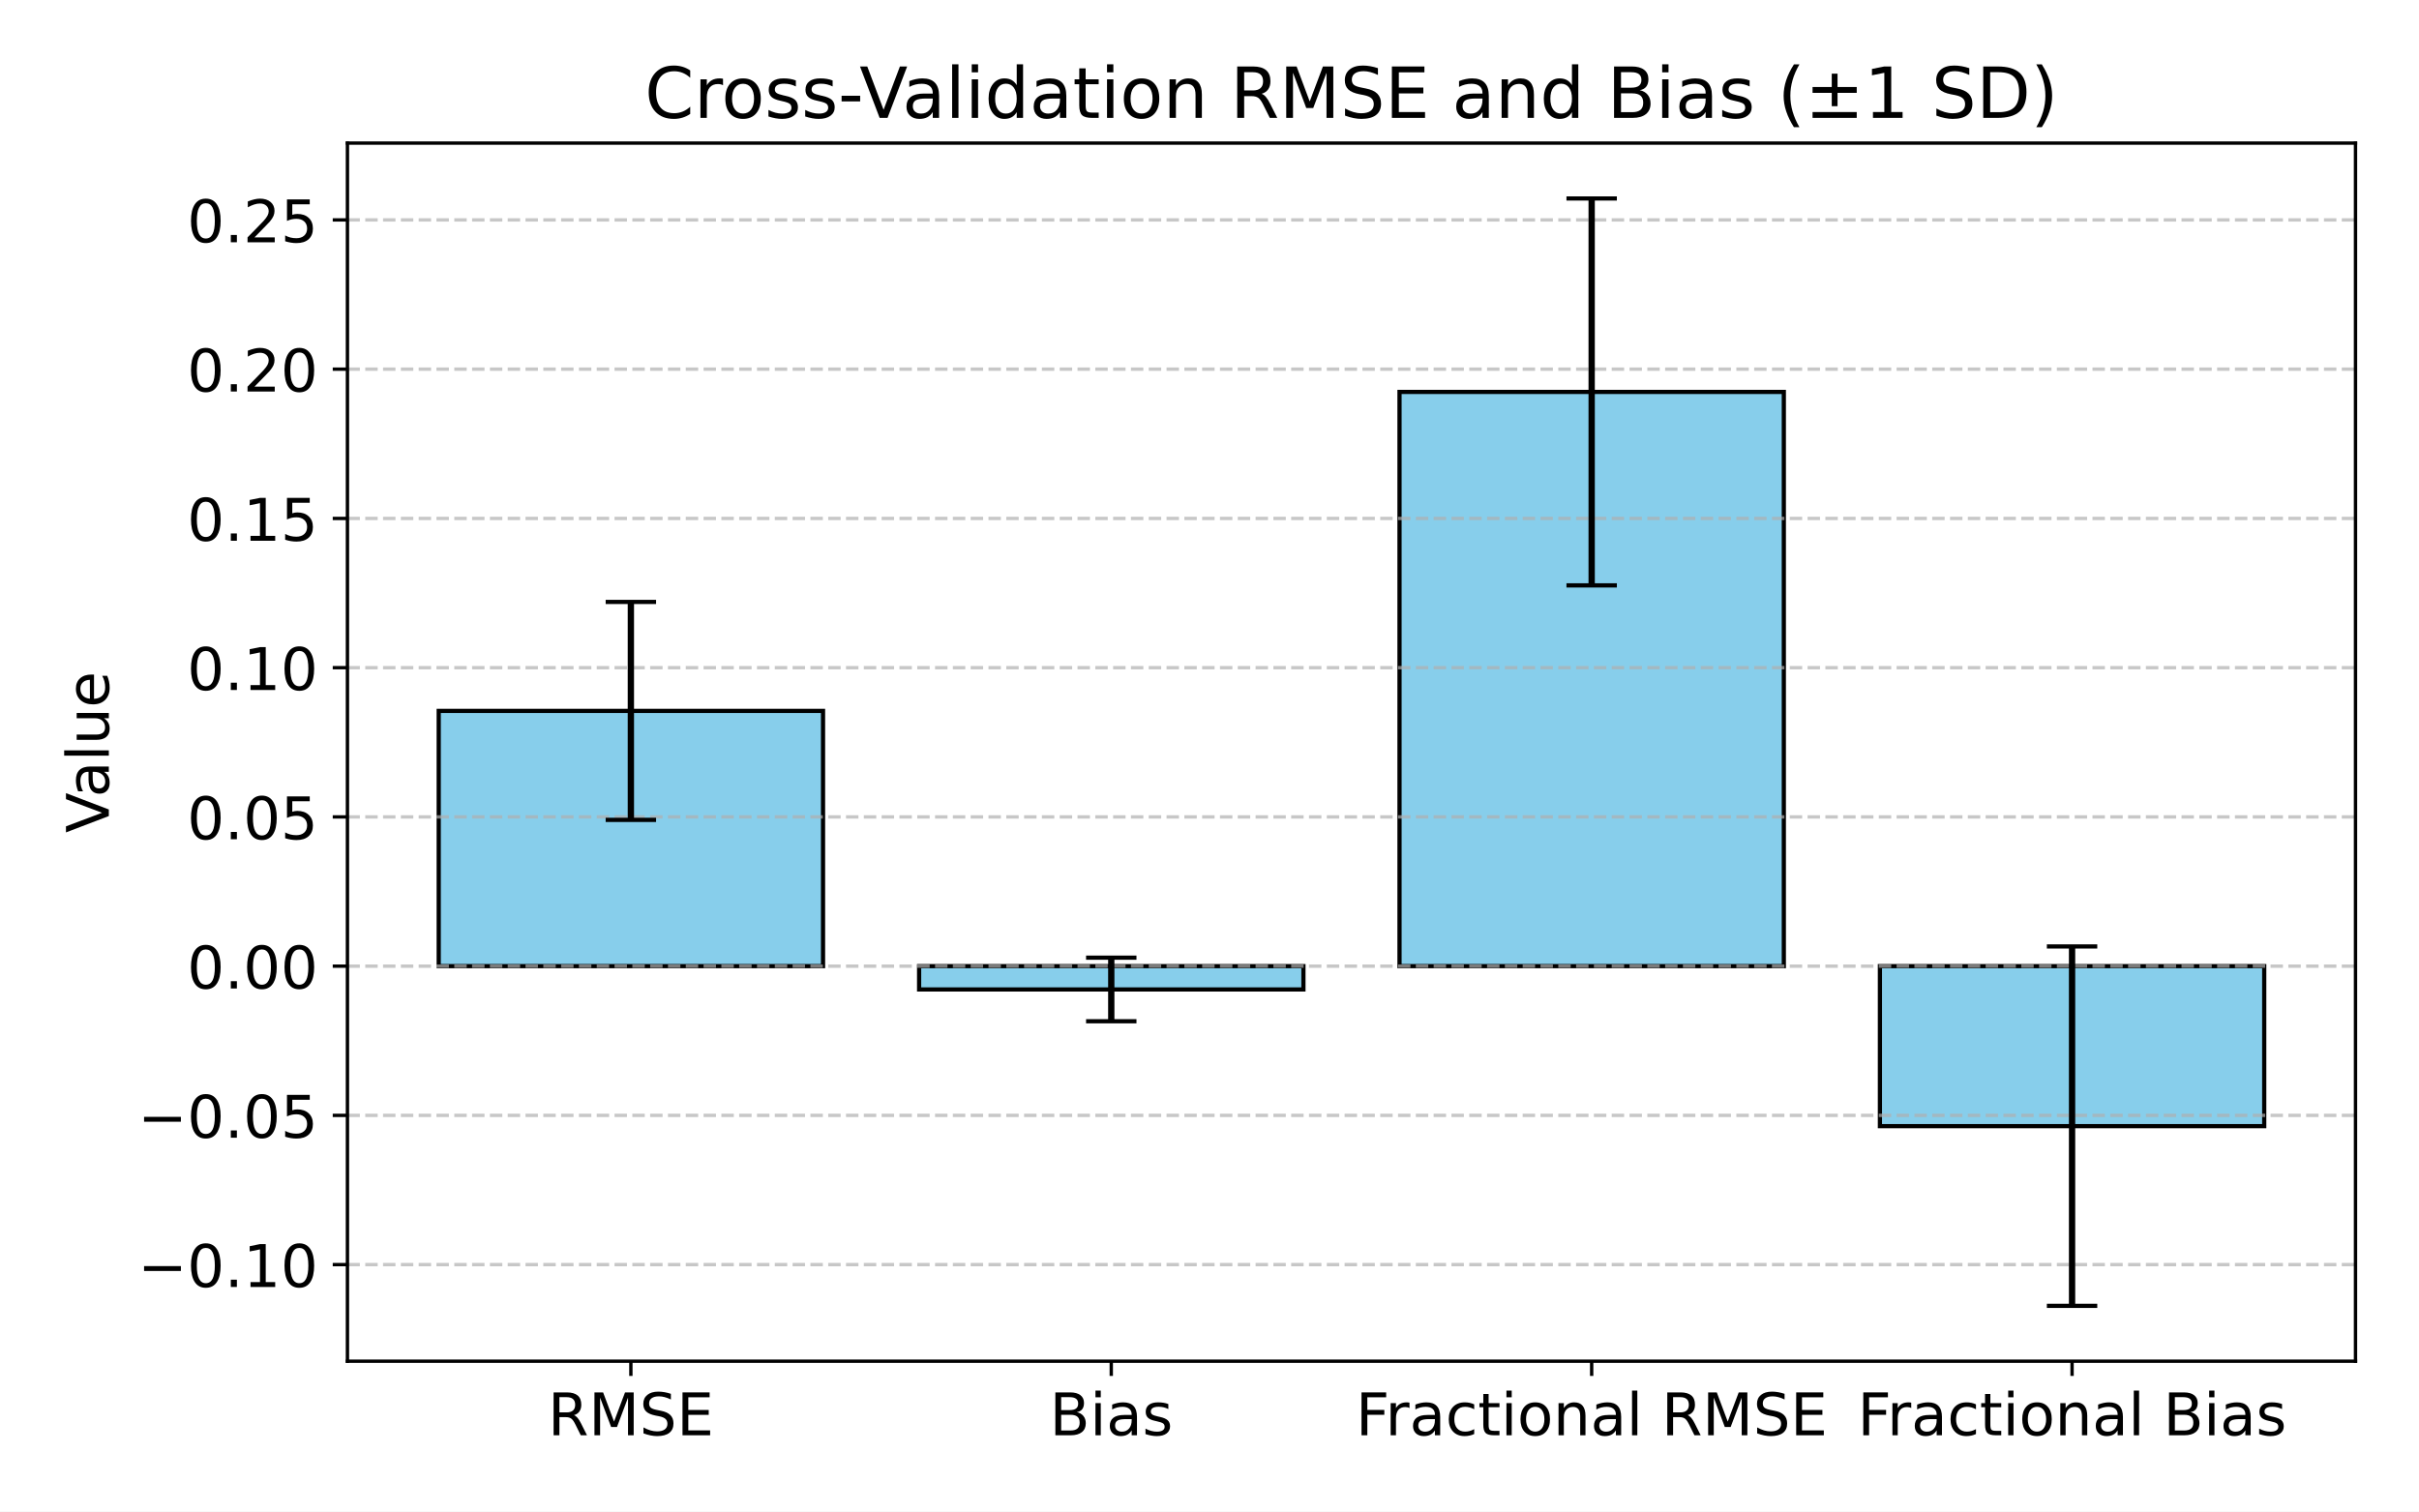
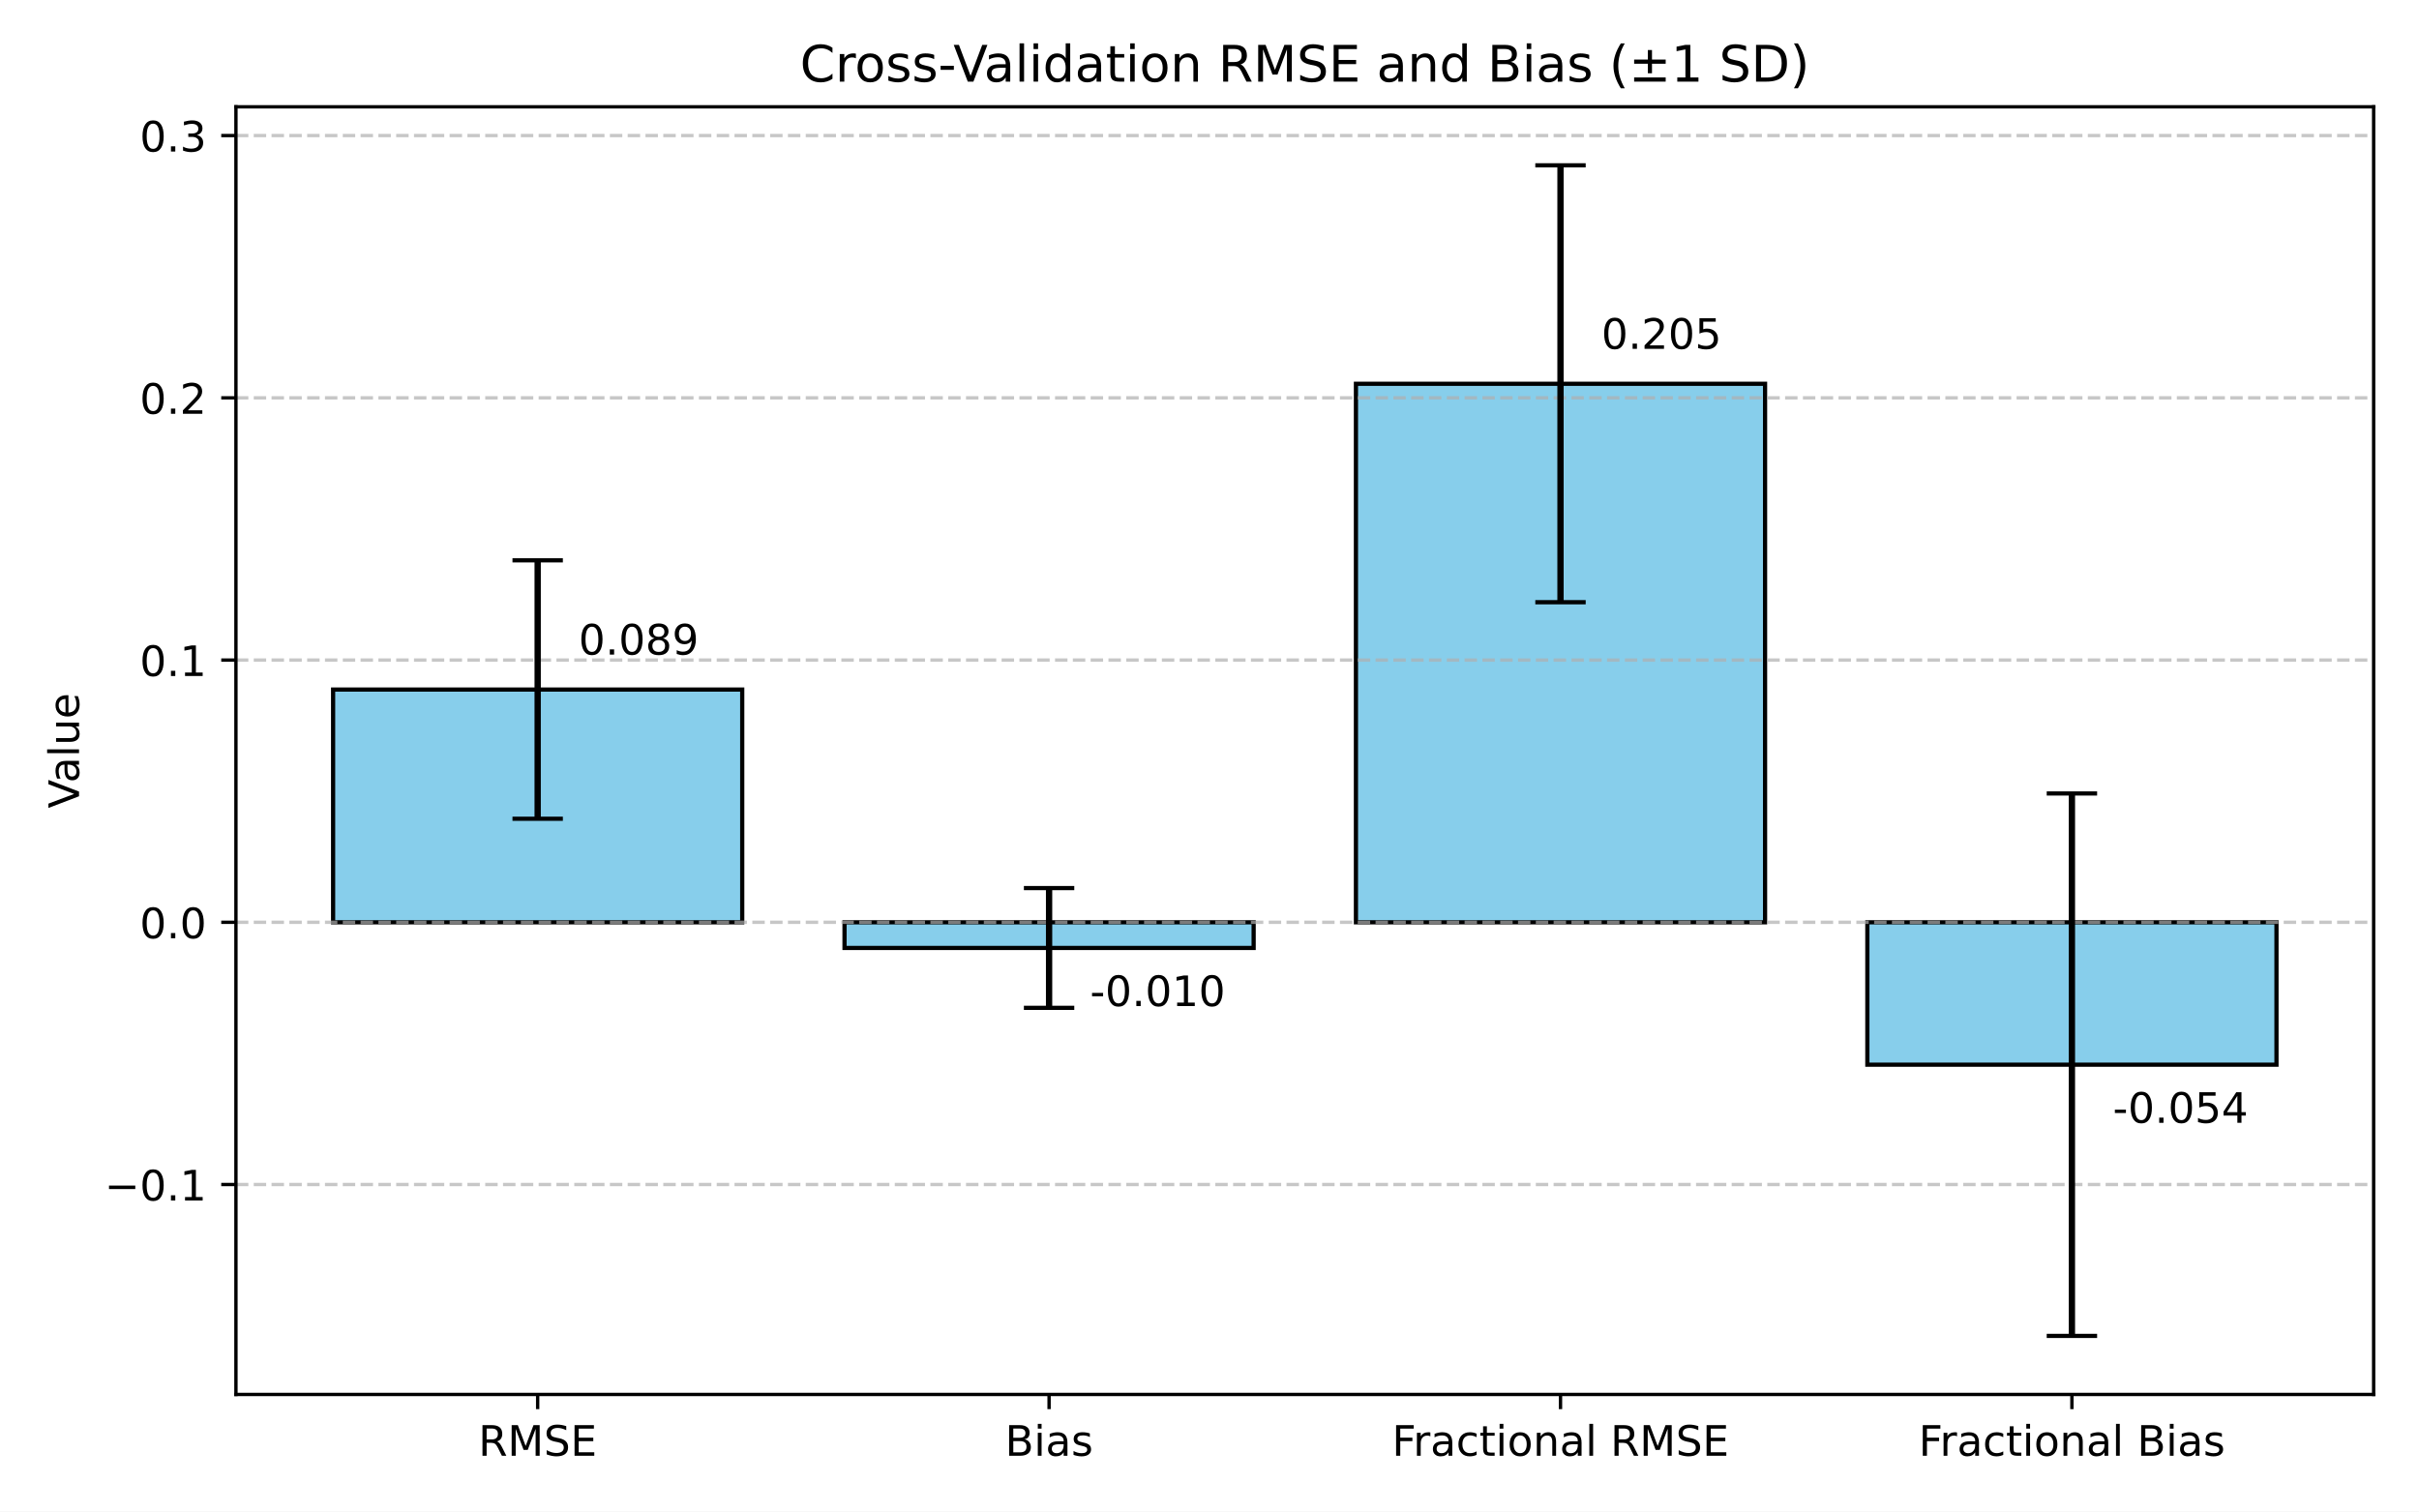
<svg xmlns="http://www.w3.org/2000/svg" xmlns:xlink="http://www.w3.org/1999/xlink" width="576pt" height="360pt" viewBox="0 0 576 360" version="1.1">
  <defs>
    <style type="text/css">*{stroke-linejoin: round; stroke-linecap: butt}</style>
  </defs>
  <g id="figure_1">
    <g id="patch_1">
      <path d="M 0 360  L 576 360  L 576 0  L 0 0  z " style="fill: #ffffff" />
    </g>
    <g id="axes_1">
      <g id="patch_2">
-         <path d="M 82.73 324.2  L 560.88 324.2  L 560.88 34.08  L 82.73 34.08  z " style="fill: #ffffff" />
+         <path d="M 56.18 332.12  L 565.2 332.12  L 565.2 25.44  L 56.18 25.44  z " style="fill: #ffffff" />
      </g>
      <g id="patch_3">
-         <path d="M 104.464 230.109  L 195.976 230.109  L 195.976 169.315  L 104.464 169.315  z " clip-path="url(#p1bd795a6aa)" style="fill: #87ceeb; stroke: #000000; stroke-linejoin: miter" />
+         <path d="M 79.317 219.666  L 176.737 219.666  L 176.737 164.23  L 79.317 164.23  z " clip-path="url(#pabda973597)" style="fill: #87ceeb; stroke: #000000; stroke-linejoin: miter" />
      </g>
      <g id="patch_4">
-         <path d="M 218.854 230.109  L 310.366 230.109  L 310.366 235.659  L 218.854 235.659  z " clip-path="url(#p1bd795a6aa)" style="fill: #87ceeb; stroke: #000000; stroke-linejoin: miter" />
+         <path d="M 201.092 219.666  L 298.512 219.666  L 298.512 225.776  L 201.092 225.776  z " clip-path="url(#pabda973597)" style="fill: #87ceeb; stroke: #000000; stroke-linejoin: miter" />
      </g>
      <g id="patch_5">
-         <path d="M 333.244 230.109  L 424.756 230.109  L 424.756 93.345  L 333.244 93.345  z " clip-path="url(#p1bd795a6aa)" style="fill: #87ceeb; stroke: #000000; stroke-linejoin: miter" />
+         <path d="M 322.868 219.666  L 420.288 219.666  L 420.288 91.405  L 322.868 91.405  z " clip-path="url(#pabda973597)" style="fill: #87ceeb; stroke: #000000; stroke-linejoin: miter" />
      </g>
      <g id="patch_6">
-         <path d="M 447.634 230.109  L 539.146 230.109  L 539.146 268.217  L 447.634 268.217  z " clip-path="url(#p1bd795a6aa)" style="fill: #87ceeb; stroke: #000000; stroke-linejoin: miter" />
+         <path d="M 444.643 219.666  L 542.063 219.666  L 542.063 253.579  L 444.643 253.579  z " clip-path="url(#pabda973597)" style="fill: #87ceeb; stroke: #000000; stroke-linejoin: miter" />
      </g>
      <g id="matplotlib.axis_1">
        <g id="xtick_1">
          <g id="line2d_1">
            <defs>
-               <path id="m9cb56d21b9" d="M 0 0  L 0 3.5  " style="stroke: #000000; stroke-width: 0.8" />
+               <path id="m06d00685c7" d="M 0 0  L 0 3.5  " style="stroke: #000000; stroke-width: 0.8" />
            </defs>
            <g>
-               <use xlink:href="#m9cb56d21b9" x="150.22" y="324.2" style="stroke: #000000; stroke-width: 0.8" />
+               <use xlink:href="#m06d00685c7" x="128.027" y="332.12" style="stroke: #000000; stroke-width: 0.8" />
            </g>
          </g>
          <g id="text_1">
-             <g transform="translate(130.4494 341.8378) scale(0.14 -0.14)">
+             <g transform="translate(113.9054 346.7184) scale(0.1 -0.1)">
              <defs>
                <path id="DejaVuSans-52" d="M 2841 2188  Q 3044 2119 3236 1894  Q 3428 1669 3622 1275  L 4263 0  L 3584 0  L 2988 1197  Q 2756 1666 2539 1819  Q 2322 1972 1947 1972  L 1259 1972  L 1259 0  L 628 0  L 628 4666  L 2053 4666  Q 2853 4666 3247 4331  Q 3641 3997 3641 3322  Q 3641 2881 3436 2590  Q 3231 2300 2841 2188  z M 1259 4147  L 1259 2491  L 2053 2491  Q 2509 2491 2742 2702  Q 2975 2913 2975 3322  Q 2975 3731 2742 3939  Q 2509 4147 2053 4147  L 1259 4147  z " transform="scale(0.015625)" />
                <path id="DejaVuSans-4d" d="M 628 4666  L 1569 4666  L 2759 1491  L 3956 4666  L 4897 4666  L 4897 0  L 4281 0  L 4281 4097  L 3078 897  L 2444 897  L 1241 4097  L 1241 0  L 628 0  L 628 4666  z " transform="scale(0.015625)" />
                <path id="DejaVuSans-53" d="M 3425 4513  L 3425 3897  Q 3066 4069 2747 4153  Q 2428 4238 2131 4238  Q 1616 4238 1336 4038  Q 1056 3838 1056 3469  Q 1056 3159 1242 3001  Q 1428 2844 1947 2747  L 2328 2669  Q 3034 2534 3370 2195  Q 3706 1856 3706 1288  Q 3706 609 3251 259  Q 2797 -91 1919 -91  Q 1588 -91 1214 -16  Q 841 59 441 206  L 441 856  Q 825 641 1194 531  Q 1563 422 1919 422  Q 2459 422 2753 634  Q 3047 847 3047 1241  Q 3047 1584 2836 1778  Q 2625 1972 2144 2069  L 1759 2144  Q 1053 2284 737 2584  Q 422 2884 422 3419  Q 422 4038 858 4394  Q 1294 4750 2059 4750  Q 2388 4750 2728 4690  Q 3069 4631 3425 4513  z " transform="scale(0.015625)" />
                <path id="DejaVuSans-45" d="M 628 4666  L 3578 4666  L 3578 4134  L 1259 4134  L 1259 2753  L 3481 2753  L 3481 2222  L 1259 2222  L 1259 531  L 3634 531  L 3634 0  L 628 0  L 628 4666  z " transform="scale(0.015625)" />
              </defs>
              <use xlink:href="#DejaVuSans-52" />
              <use xlink:href="#DejaVuSans-4d" x="69.482" />
              <use xlink:href="#DejaVuSans-53" x="155.762" />
              <use xlink:href="#DejaVuSans-45" x="219.238" />
            </g>
          </g>
        </g>
        <g id="xtick_2">
          <g id="line2d_2">
            <g>
-               <use xlink:href="#m9cb56d21b9" x="264.61" y="324.2" style="stroke: #000000; stroke-width: 0.8" />
+               <use xlink:href="#m06d00685c7" x="249.802" y="332.12" style="stroke: #000000; stroke-width: 0.8" />
            </g>
          </g>
          <g id="text_2">
-             <g transform="translate(249.9264 341.8378) scale(0.14 -0.14)">
+             <g transform="translate(239.3142 346.7184) scale(0.1 -0.1)">
              <defs>
                <path id="DejaVuSans-42" d="M 1259 2228  L 1259 519  L 2272 519  Q 2781 519 3026 730  Q 3272 941 3272 1375  Q 3272 1813 3026 2020  Q 2781 2228 2272 2228  L 1259 2228  z M 1259 4147  L 1259 2741  L 2194 2741  Q 2656 2741 2882 2914  Q 3109 3088 3109 3444  Q 3109 3797 2882 3972  Q 2656 4147 2194 4147  L 1259 4147  z M 628 4666  L 2241 4666  Q 2963 4666 3353 4366  Q 3744 4066 3744 3513  Q 3744 3084 3544 2831  Q 3344 2578 2956 2516  Q 3422 2416 3680 2098  Q 3938 1781 3938 1306  Q 3938 681 3513 340  Q 3088 0 2303 0  L 628 0  L 628 4666  z " transform="scale(0.015625)" />
                <path id="DejaVuSans-69" d="M 603 3500  L 1178 3500  L 1178 0  L 603 0  L 603 3500  z M 603 4863  L 1178 4863  L 1178 4134  L 603 4134  L 603 4863  z " transform="scale(0.015625)" />
                <path id="DejaVuSans-61" d="M 2194 1759  Q 1497 1759 1228 1600  Q 959 1441 959 1056  Q 959 750 1161 570  Q 1363 391 1709 391  Q 2188 391 2477 730  Q 2766 1069 2766 1631  L 2766 1759  L 2194 1759  z M 3341 1997  L 3341 0  L 2766 0  L 2766 531  Q 2569 213 2275 61  Q 1981 -91 1556 -91  Q 1019 -91 701 211  Q 384 513 384 1019  Q 384 1609 779 1909  Q 1175 2209 1959 2209  L 2766 2209  L 2766 2266  Q 2766 2663 2505 2880  Q 2244 3097 1772 3097  Q 1472 3097 1187 3025  Q 903 2953 641 2809  L 641 3341  Q 956 3463 1253 3523  Q 1550 3584 1831 3584  Q 2591 3584 2966 3190  Q 3341 2797 3341 1997  z " transform="scale(0.015625)" />
                <path id="DejaVuSans-73" d="M 2834 3397  L 2834 2853  Q 2591 2978 2328 3040  Q 2066 3103 1784 3103  Q 1356 3103 1142 2972  Q 928 2841 928 2578  Q 928 2378 1081 2264  Q 1234 2150 1697 2047  L 1894 2003  Q 2506 1872 2764 1633  Q 3022 1394 3022 966  Q 3022 478 2636 193  Q 2250 -91 1575 -91  Q 1294 -91 989 -36  Q 684 19 347 128  L 347 722  Q 666 556 975 473  Q 1284 391 1588 391  Q 1994 391 2212 530  Q 2431 669 2431 922  Q 2431 1156 2273 1281  Q 2116 1406 1581 1522  L 1381 1569  Q 847 1681 609 1914  Q 372 2147 372 2553  Q 372 3047 722 3315  Q 1072 3584 1716 3584  Q 2034 3584 2315 3537  Q 2597 3491 2834 3397  z " transform="scale(0.015625)" />
              </defs>
              <use xlink:href="#DejaVuSans-42" />
              <use xlink:href="#DejaVuSans-69" x="68.604" />
              <use xlink:href="#DejaVuSans-61" x="96.387" />
              <use xlink:href="#DejaVuSans-73" x="157.666" />
            </g>
          </g>
        </g>
        <g id="xtick_3">
          <g id="line2d_3">
            <g>
-               <use xlink:href="#m9cb56d21b9" x="379" y="324.2" style="stroke: #000000; stroke-width: 0.8" />
+               <use xlink:href="#m06d00685c7" x="371.578" y="332.12" style="stroke: #000000; stroke-width: 0.8" />
            </g>
          </g>
          <g id="text_3">
-             <g transform="translate(322.8272 341.8378) scale(0.14 -0.14)">
+             <g transform="translate(331.4541 346.7184) scale(0.1 -0.1)">
              <defs>
                <path id="DejaVuSans-46" d="M 628 4666  L 3309 4666  L 3309 4134  L 1259 4134  L 1259 2759  L 3109 2759  L 3109 2228  L 1259 2228  L 1259 0  L 628 0  L 628 4666  z " transform="scale(0.015625)" />
                <path id="DejaVuSans-72" d="M 2631 2963  Q 2534 3019 2420 3045  Q 2306 3072 2169 3072  Q 1681 3072 1420 2755  Q 1159 2438 1159 1844  L 1159 0  L 581 0  L 581 3500  L 1159 3500  L 1159 2956  Q 1341 3275 1631 3429  Q 1922 3584 2338 3584  Q 2397 3584 2469 3576  Q 2541 3569 2628 3553  L 2631 2963  z " transform="scale(0.015625)" />
                <path id="DejaVuSans-63" d="M 3122 3366  L 3122 2828  Q 2878 2963 2633 3030  Q 2388 3097 2138 3097  Q 1578 3097 1268 2742  Q 959 2388 959 1747  Q 959 1106 1268 751  Q 1578 397 2138 397  Q 2388 397 2633 464  Q 2878 531 3122 666  L 3122 134  Q 2881 22 2623 -34  Q 2366 -91 2075 -91  Q 1284 -91 818 406  Q 353 903 353 1747  Q 353 2603 823 3093  Q 1294 3584 2113 3584  Q 2378 3584 2631 3529  Q 2884 3475 3122 3366  z " transform="scale(0.015625)" />
                <path id="DejaVuSans-74" d="M 1172 4494  L 1172 3500  L 2356 3500  L 2356 3053  L 1172 3053  L 1172 1153  Q 1172 725 1289 603  Q 1406 481 1766 481  L 2356 481  L 2356 0  L 1766 0  Q 1100 0 847 248  Q 594 497 594 1153  L 594 3053  L 172 3053  L 172 3500  L 594 3500  L 594 4494  L 1172 4494  z " transform="scale(0.015625)" />
                <path id="DejaVuSans-6f" d="M 1959 3097  Q 1497 3097 1228 2736  Q 959 2375 959 1747  Q 959 1119 1226 758  Q 1494 397 1959 397  Q 2419 397 2687 759  Q 2956 1122 2956 1747  Q 2956 2369 2687 2733  Q 2419 3097 1959 3097  z M 1959 3584  Q 2709 3584 3137 3096  Q 3566 2609 3566 1747  Q 3566 888 3137 398  Q 2709 -91 1959 -91  Q 1206 -91 779 398  Q 353 888 353 1747  Q 353 2609 779 3096  Q 1206 3584 1959 3584  z " transform="scale(0.015625)" />
                <path id="DejaVuSans-6e" d="M 3513 2113  L 3513 0  L 2938 0  L 2938 2094  Q 2938 2591 2744 2837  Q 2550 3084 2163 3084  Q 1697 3084 1428 2787  Q 1159 2491 1159 1978  L 1159 0  L 581 0  L 581 3500  L 1159 3500  L 1159 2956  Q 1366 3272 1645 3428  Q 1925 3584 2291 3584  Q 2894 3584 3203 3211  Q 3513 2838 3513 2113  z " transform="scale(0.015625)" />
                <path id="DejaVuSans-6c" d="M 603 4863  L 1178 4863  L 1178 0  L 603 0  L 603 4863  z " transform="scale(0.015625)" />
                <path id="DejaVuSans-20" transform="scale(0.015625)" />
              </defs>
              <use xlink:href="#DejaVuSans-46" />
              <use xlink:href="#DejaVuSans-72" x="50.27" />
              <use xlink:href="#DejaVuSans-61" x="91.383" />
              <use xlink:href="#DejaVuSans-63" x="152.662" />
              <use xlink:href="#DejaVuSans-74" x="207.643" />
              <use xlink:href="#DejaVuSans-69" x="246.852" />
              <use xlink:href="#DejaVuSans-6f" x="274.635" />
              <use xlink:href="#DejaVuSans-6e" x="335.816" />
              <use xlink:href="#DejaVuSans-61" x="399.195" />
              <use xlink:href="#DejaVuSans-6c" x="460.475" />
              <use xlink:href="#DejaVuSans-20" x="488.258" />
              <use xlink:href="#DejaVuSans-52" x="520.045" />
              <use xlink:href="#DejaVuSans-4d" x="589.527" />
              <use xlink:href="#DejaVuSans-53" x="675.807" />
              <use xlink:href="#DejaVuSans-45" x="739.283" />
            </g>
          </g>
        </g>
        <g id="xtick_4">
          <g id="line2d_4">
            <g>
-               <use xlink:href="#m9cb56d21b9" x="493.39" y="324.2" style="stroke: #000000; stroke-width: 0.8" />
+               <use xlink:href="#m06d00685c7" x="493.353" y="332.12" style="stroke: #000000; stroke-width: 0.8" />
            </g>
          </g>
          <g id="text_4">
-             <g transform="translate(442.3041 341.8378) scale(0.14 -0.14)">
+             <g transform="translate(456.8628 346.7184) scale(0.1 -0.1)">
              <use xlink:href="#DejaVuSans-46" />
              <use xlink:href="#DejaVuSans-72" x="50.27" />
              <use xlink:href="#DejaVuSans-61" x="91.383" />
              <use xlink:href="#DejaVuSans-63" x="152.662" />
              <use xlink:href="#DejaVuSans-74" x="207.643" />
              <use xlink:href="#DejaVuSans-69" x="246.852" />
              <use xlink:href="#DejaVuSans-6f" x="274.635" />
              <use xlink:href="#DejaVuSans-6e" x="335.816" />
              <use xlink:href="#DejaVuSans-61" x="399.195" />
              <use xlink:href="#DejaVuSans-6c" x="460.475" />
              <use xlink:href="#DejaVuSans-20" x="488.258" />
              <use xlink:href="#DejaVuSans-42" x="520.045" />
              <use xlink:href="#DejaVuSans-69" x="588.648" />
              <use xlink:href="#DejaVuSans-61" x="616.432" />
              <use xlink:href="#DejaVuSans-73" x="677.711" />
            </g>
          </g>
        </g>
      </g>
      <g id="matplotlib.axis_2">
        <g id="ytick_1">
          <g id="line2d_5">
-             <path d="M 82.73 301.2  L 560.88 301.2  " clip-path="url(#p1bd795a6aa)" style="fill: none; stroke-dasharray: 2.96,1.28; stroke-dashoffset: 0; stroke: #b0b0b0; stroke-opacity: 0.7; stroke-width: 0.8" />
+             <path d="M 56.18 282.123  L 565.2 282.123  " clip-path="url(#pabda973597)" style="fill: none; stroke-dasharray: 2.96,1.28; stroke-dashoffset: 0; stroke: #b0b0b0; stroke-opacity: 0.7; stroke-width: 0.8" />
          </g>
          <g id="line2d_6">
            <defs>
-               <path id="ma9cf90db5f" d="M 0 0  L -3.5 0  " style="stroke: #000000; stroke-width: 0.8" />
+               <path id="m93f0db533a" d="M 0 0  L -3.5 0  " style="stroke: #000000; stroke-width: 0.8" />
            </defs>
            <g>
-               <use xlink:href="#ma9cf90db5f" x="82.73" y="301.2" style="stroke: #000000; stroke-width: 0.8" />
+               <use xlink:href="#m93f0db533a" x="56.18" y="282.123" style="stroke: #000000; stroke-width: 0.8" />
            </g>
          </g>
          <g id="text_5">
-             <g transform="translate(32.82656 306.5188) scale(0.14 -0.14)">
+             <g transform="translate(24.89719 285.9222) scale(0.1 -0.1)">
              <defs>
                <path id="DejaVuSans-2212" d="M 678 2272  L 4684 2272  L 4684 1741  L 678 1741  L 678 2272  z " transform="scale(0.015625)" />
                <path id="DejaVuSans-30" d="M 2034 4250  Q 1547 4250 1301 3770  Q 1056 3291 1056 2328  Q 1056 1369 1301 889  Q 1547 409 2034 409  Q 2525 409 2770 889  Q 3016 1369 3016 2328  Q 3016 3291 2770 3770  Q 2525 4250 2034 4250  z M 2034 4750  Q 2819 4750 3233 4129  Q 3647 3509 3647 2328  Q 3647 1150 3233 529  Q 2819 -91 2034 -91  Q 1250 -91 836 529  Q 422 1150 422 2328  Q 422 3509 836 4129  Q 1250 4750 2034 4750  z " transform="scale(0.015625)" />
                <path id="DejaVuSans-2e" d="M 684 794  L 1344 794  L 1344 0  L 684 0  L 684 794  z " transform="scale(0.015625)" />
                <path id="DejaVuSans-31" d="M 794 531  L 1825 531  L 1825 4091  L 703 3866  L 703 4441  L 1819 4666  L 2450 4666  L 2450 531  L 3481 531  L 3481 0  L 794 0  L 794 531  z " transform="scale(0.015625)" />
              </defs>
              <use xlink:href="#DejaVuSans-2212" />
              <use xlink:href="#DejaVuSans-30" x="83.789" />
              <use xlink:href="#DejaVuSans-2e" x="147.412" />
              <use xlink:href="#DejaVuSans-31" x="179.199" />
-               <use xlink:href="#DejaVuSans-30" x="242.822" />
            </g>
          </g>
        </g>
        <g id="ytick_2">
          <g id="line2d_7">
-             <path d="M 82.73 265.654  L 560.88 265.654  " clip-path="url(#p1bd795a6aa)" style="fill: none; stroke-dasharray: 2.96,1.28; stroke-dashoffset: 0; stroke: #b0b0b0; stroke-opacity: 0.7; stroke-width: 0.8" />
+             <path d="M 56.18 219.666  L 565.2 219.666  " clip-path="url(#pabda973597)" style="fill: none; stroke-dasharray: 2.96,1.28; stroke-dashoffset: 0; stroke: #b0b0b0; stroke-opacity: 0.7; stroke-width: 0.8" />
          </g>
          <g id="line2d_8">
            <g>
-               <use xlink:href="#ma9cf90db5f" x="82.73" y="265.654" style="stroke: #000000; stroke-width: 0.8" />
+               <use xlink:href="#m93f0db533a" x="56.18" y="219.666" style="stroke: #000000; stroke-width: 0.8" />
            </g>
          </g>
          <g id="text_6">
-             <g transform="translate(32.82656 270.9732) scale(0.14 -0.14)">
-               <defs>
-                 <path id="DejaVuSans-35" d="M 691 4666  L 3169 4666  L 3169 4134  L 1269 4134  L 1269 2991  Q 1406 3038 1543 3061  Q 1681 3084 1819 3084  Q 2600 3084 3056 2656  Q 3513 2228 3513 1497  Q 3513 744 3044 326  Q 2575 -91 1722 -91  Q 1428 -91 1123 -41  Q 819 9 494 109  L 494 744  Q 775 591 1075 516  Q 1375 441 1709 441  Q 2250 441 2565 725  Q 2881 1009 2881 1497  Q 2881 1984 2565 2268  Q 2250 2553 1709 2553  Q 1456 2553 1204 2497  Q 953 2441 691 2322  L 691 4666  z " transform="scale(0.015625)" />
-               </defs>
-               <use xlink:href="#DejaVuSans-2212" />
-               <use xlink:href="#DejaVuSans-30" x="83.789" />
-               <use xlink:href="#DejaVuSans-2e" x="147.412" />
-               <use xlink:href="#DejaVuSans-30" x="179.199" />
-               <use xlink:href="#DejaVuSans-35" x="242.822" />
-             </g>
-           </g>
-         </g>
-         <g id="ytick_3">
-           <g id="line2d_9">
-             <path d="M 82.73 230.109  L 560.88 230.109  " clip-path="url(#p1bd795a6aa)" style="fill: none; stroke-dasharray: 2.96,1.28; stroke-dashoffset: 0; stroke: #b0b0b0; stroke-opacity: 0.7; stroke-width: 0.8" />
-           </g>
-           <g id="line2d_10">
-             <g>
-               <use xlink:href="#ma9cf90db5f" x="82.73" y="230.109" style="stroke: #000000; stroke-width: 0.8" />
-             </g>
-           </g>
-           <g id="text_7">
-             <g transform="translate(44.55812 235.4277) scale(0.14 -0.14)">
+             <g transform="translate(33.27687 223.4648) scale(0.1 -0.1)">
              <use xlink:href="#DejaVuSans-30" />
              <use xlink:href="#DejaVuSans-2e" x="63.623" />
              <use xlink:href="#DejaVuSans-30" x="95.41" />
-               <use xlink:href="#DejaVuSans-30" x="159.033" />
-             </g>
-           </g>
-         </g>
-         <g id="ytick_4">
-           <g id="line2d_11">
-             <path d="M 82.73 194.563  L 560.88 194.563  " clip-path="url(#p1bd795a6aa)" style="fill: none; stroke-dasharray: 2.96,1.28; stroke-dashoffset: 0; stroke: #b0b0b0; stroke-opacity: 0.7; stroke-width: 0.8" />
-           </g>
-           <g id="line2d_12">
-             <g>
-               <use xlink:href="#ma9cf90db5f" x="82.73" y="194.563" style="stroke: #000000; stroke-width: 0.8" />
-             </g>
-           </g>
-           <g id="text_8">
-             <g transform="translate(44.55812 199.8822) scale(0.14 -0.14)">
-               <use xlink:href="#DejaVuSans-30" />
-               <use xlink:href="#DejaVuSans-2e" x="63.623" />
-               <use xlink:href="#DejaVuSans-30" x="95.41" />
-               <use xlink:href="#DejaVuSans-35" x="159.033" />
-             </g>
-           </g>
-         </g>
-         <g id="ytick_5">
-           <g id="line2d_13">
-             <path d="M 82.73 159.018  L 560.88 159.018  " clip-path="url(#p1bd795a6aa)" style="fill: none; stroke-dasharray: 2.96,1.28; stroke-dashoffset: 0; stroke: #b0b0b0; stroke-opacity: 0.7; stroke-width: 0.8" />
-           </g>
-           <g id="line2d_14">
-             <g>
-               <use xlink:href="#ma9cf90db5f" x="82.73" y="159.018" style="stroke: #000000; stroke-width: 0.8" />
-             </g>
-           </g>
-           <g id="text_9">
-             <g transform="translate(44.55812 164.3366) scale(0.14 -0.14)">
+             </g>
+           </g>
+         </g>
+         <g id="ytick_3">
+           <g id="line2d_9">
+             <path d="M 56.18 157.208  L 565.2 157.208  " clip-path="url(#pabda973597)" style="fill: none; stroke-dasharray: 2.96,1.28; stroke-dashoffset: 0; stroke: #b0b0b0; stroke-opacity: 0.7; stroke-width: 0.8" />
+           </g>
+           <g id="line2d_10">
+             <g>
+               <use xlink:href="#m93f0db533a" x="56.18" y="157.208" style="stroke: #000000; stroke-width: 0.8" />
+             </g>
+           </g>
+           <g id="text_7">
+             <g transform="translate(33.27687 161.0074) scale(0.1 -0.1)">
              <use xlink:href="#DejaVuSans-30" />
              <use xlink:href="#DejaVuSans-2e" x="63.623" />
              <use xlink:href="#DejaVuSans-31" x="95.41" />
-               <use xlink:href="#DejaVuSans-30" x="159.033" />
-             </g>
-           </g>
-         </g>
-         <g id="ytick_6">
-           <g id="line2d_15">
-             <path d="M 82.73 123.472  L 560.88 123.472  " clip-path="url(#p1bd795a6aa)" style="fill: none; stroke-dasharray: 2.96,1.28; stroke-dashoffset: 0; stroke: #b0b0b0; stroke-opacity: 0.7; stroke-width: 0.8" />
-           </g>
-           <g id="line2d_16">
-             <g>
-               <use xlink:href="#ma9cf90db5f" x="82.73" y="123.472" style="stroke: #000000; stroke-width: 0.8" />
-             </g>
-           </g>
-           <g id="text_10">
-             <g transform="translate(44.55812 128.7911) scale(0.14 -0.14)">
-               <use xlink:href="#DejaVuSans-30" />
-               <use xlink:href="#DejaVuSans-2e" x="63.623" />
-               <use xlink:href="#DejaVuSans-31" x="95.41" />
-               <use xlink:href="#DejaVuSans-35" x="159.033" />
-             </g>
-           </g>
-         </g>
-         <g id="ytick_7">
-           <g id="line2d_17">
-             <path d="M 82.73 87.927  L 560.88 87.927  " clip-path="url(#p1bd795a6aa)" style="fill: none; stroke-dasharray: 2.96,1.28; stroke-dashoffset: 0; stroke: #b0b0b0; stroke-opacity: 0.7; stroke-width: 0.8" />
-           </g>
-           <g id="line2d_18">
-             <g>
-               <use xlink:href="#ma9cf90db5f" x="82.73" y="87.927" style="stroke: #000000; stroke-width: 0.8" />
-             </g>
-           </g>
-           <g id="text_11">
-             <g transform="translate(44.55812 93.24556) scale(0.14 -0.14)">
+             </g>
+           </g>
+         </g>
+         <g id="ytick_4">
+           <g id="line2d_11">
+             <path d="M 56.18 94.751  L 565.2 94.751  " clip-path="url(#pabda973597)" style="fill: none; stroke-dasharray: 2.96,1.28; stroke-dashoffset: 0; stroke: #b0b0b0; stroke-opacity: 0.7; stroke-width: 0.8" />
+           </g>
+           <g id="line2d_12">
+             <g>
+               <use xlink:href="#m93f0db533a" x="56.18" y="94.751" style="stroke: #000000; stroke-width: 0.8" />
+             </g>
+           </g>
+           <g id="text_8">
+             <g transform="translate(33.27687 98.55002) scale(0.1 -0.1)">
              <defs>
                <path id="DejaVuSans-32" d="M 1228 531  L 3431 531  L 3431 0  L 469 0  L 469 531  Q 828 903 1448 1529  Q 2069 2156 2228 2338  Q 2531 2678 2651 2914  Q 2772 3150 2772 3378  Q 2772 3750 2511 3984  Q 2250 4219 1831 4219  Q 1534 4219 1204 4116  Q 875 4013 500 3803  L 500 4441  Q 881 4594 1212 4672  Q 1544 4750 1819 4750  Q 2544 4750 2975 4387  Q 3406 4025 3406 3419  Q 3406 3131 3298 2873  Q 3191 2616 2906 2266  Q 2828 2175 2409 1742  Q 1991 1309 1228 531  z " transform="scale(0.015625)" />
              </defs>
              <use xlink:href="#DejaVuSans-30" />
              <use xlink:href="#DejaVuSans-2e" x="63.623" />
              <use xlink:href="#DejaVuSans-32" x="95.41" />
-               <use xlink:href="#DejaVuSans-30" x="159.033" />
-             </g>
-           </g>
-         </g>
-         <g id="ytick_8">
-           <g id="line2d_19">
-             <path d="M 82.73 52.381  L 560.88 52.381  " clip-path="url(#p1bd795a6aa)" style="fill: none; stroke-dasharray: 2.96,1.28; stroke-dashoffset: 0; stroke: #b0b0b0; stroke-opacity: 0.7; stroke-width: 0.8" />
-           </g>
-           <g id="line2d_20">
-             <g>
-               <use xlink:href="#ma9cf90db5f" x="82.73" y="52.381" style="stroke: #000000; stroke-width: 0.8" />
-             </g>
-           </g>
-           <g id="text_12">
-             <g transform="translate(44.55812 57.70003) scale(0.14 -0.14)">
+             </g>
+           </g>
+         </g>
+         <g id="ytick_5">
+           <g id="line2d_13">
+             <path d="M 56.18 32.293  L 565.2 32.293  " clip-path="url(#pabda973597)" style="fill: none; stroke-dasharray: 2.96,1.28; stroke-dashoffset: 0; stroke: #b0b0b0; stroke-opacity: 0.7; stroke-width: 0.8" />
+           </g>
+           <g id="line2d_14">
+             <g>
+               <use xlink:href="#m93f0db533a" x="56.18" y="32.293" style="stroke: #000000; stroke-width: 0.8" />
+             </g>
+           </g>
+           <g id="text_9">
+             <g transform="translate(33.27687 36.09262) scale(0.1 -0.1)">
+               <defs>
+                 <path id="DejaVuSans-33" d="M 2597 2516  Q 3050 2419 3304 2112  Q 3559 1806 3559 1356  Q 3559 666 3084 287  Q 2609 -91 1734 -91  Q 1441 -91 1130 -33  Q 819 25 488 141  L 488 750  Q 750 597 1062 519  Q 1375 441 1716 441  Q 2309 441 2620 675  Q 2931 909 2931 1356  Q 2931 1769 2642 2001  Q 2353 2234 1838 2234  L 1294 2234  L 1294 2753  L 1863 2753  Q 2328 2753 2575 2939  Q 2822 3125 2822 3475  Q 2822 3834 2567 4026  Q 2313 4219 1838 4219  Q 1578 4219 1281 4162  Q 984 4106 628 3988  L 628 4550  Q 988 4650 1302 4700  Q 1616 4750 1894 4750  Q 2613 4750 3031 4423  Q 3450 4097 3450 3541  Q 3450 3153 3228 2886  Q 3006 2619 2597 2516  z " transform="scale(0.015625)" />
+               </defs>
              <use xlink:href="#DejaVuSans-30" />
              <use xlink:href="#DejaVuSans-2e" x="63.623" />
-               <use xlink:href="#DejaVuSans-32" x="95.41" />
-               <use xlink:href="#DejaVuSans-35" x="159.033" />
-             </g>
-           </g>
-         </g>
-         <g id="text_13">
-           <g transform="translate(25.915 198.3638) rotate(-90) scale(0.14 -0.14)">
+               <use xlink:href="#DejaVuSans-33" x="95.41" />
+             </g>
+           </g>
+         </g>
+         <g id="text_10">
+           <g transform="translate(18.8175 192.5112) rotate(-90) scale(0.1 -0.1)">
            <defs>
              <path id="DejaVuSans-56" d="M 1831 0  L 50 4666  L 709 4666  L 2188 738  L 3669 4666  L 4325 4666  L 2547 0  L 1831 0  z " transform="scale(0.015625)" />
              <path id="DejaVuSans-75" d="M 544 1381  L 544 3500  L 1119 3500  L 1119 1403  Q 1119 906 1312 657  Q 1506 409 1894 409  Q 2359 409 2629 706  Q 2900 1003 2900 1516  L 2900 3500  L 3475 3500  L 3475 0  L 2900 0  L 2900 538  Q 2691 219 2414 64  Q 2138 -91 1772 -91  Q 1169 -91 856 284  Q 544 659 544 1381  z M 1991 3584  L 1991 3584  z " transform="scale(0.015625)" />
              <path id="DejaVuSans-65" d="M 3597 1894  L 3597 1613  L 953 1613  Q 991 1019 1311 708  Q 1631 397 2203 397  Q 2534 397 2845 478  Q 3156 559 3463 722  L 3463 178  Q 3153 47 2828 -22  Q 2503 -91 2169 -91  Q 1331 -91 842 396  Q 353 884 353 1716  Q 353 2575 817 3079  Q 1281 3584 2069 3584  Q 2775 3584 3186 3129  Q 3597 2675 3597 1894  z M 3022 2063  Q 3016 2534 2758 2815  Q 2500 3097 2075 3097  Q 1594 3097 1305 2825  Q 1016 2553 972 2059  L 3022 2063  z " transform="scale(0.015625)" />
            </defs>
            <use xlink:href="#DejaVuSans-56" />
            <use xlink:href="#DejaVuSans-61" x="60.658" />
            <use xlink:href="#DejaVuSans-6c" x="121.938" />
            <use xlink:href="#DejaVuSans-75" x="149.721" />
            <use xlink:href="#DejaVuSans-65" x="213.1" />
          </g>
        </g>
      </g>
      <g id="LineCollection_1">
-         <path d="M 150.22 195.271  L 150.22 143.36  " clip-path="url(#p1bd795a6aa)" style="fill: none; stroke: #000000; stroke-width: 1.5" />
-         <path d="M 264.61 243.233  L 264.61 228.085  " clip-path="url(#p1bd795a6aa)" style="fill: none; stroke: #000000; stroke-width: 1.5" />
-         <path d="M 379 139.422  L 379 47.267  " clip-path="url(#p1bd795a6aa)" style="fill: none; stroke: #000000; stroke-width: 1.5" />
-         <path d="M 493.39 311.013  L 493.39 225.422  " clip-path="url(#p1bd795a6aa)" style="fill: none; stroke: #000000; stroke-width: 1.5" />
-       </g>
-       <g id="line2d_21">
+         <path d="M 128.027 194.999  L 128.027 133.461  " clip-path="url(#pabda973597)" style="fill: none; stroke: #000000; stroke-width: 1.5" />
+         <path d="M 249.802 240.036  L 249.802 211.517  " clip-path="url(#pabda973597)" style="fill: none; stroke: #000000; stroke-width: 1.5" />
+         <path d="M 371.578 143.431  L 371.578 39.38  " clip-path="url(#pabda973597)" style="fill: none; stroke: #000000; stroke-width: 1.5" />
+         <path d="M 493.353 318.18  L 493.353 188.978  " clip-path="url(#pabda973597)" style="fill: none; stroke: #000000; stroke-width: 1.5" />
+       </g>
+       <g id="line2d_15">
        <defs>
-           <path id="mb99cb4a680" d="M 6 0  L -6 -0  " style="stroke: #000000" />
+           <path id="m7429d19638" d="M 6 0  L -6 -0  " style="stroke: #000000" />
        </defs>
-         <g clip-path="url(#p1bd795a6aa)">
-           <use xlink:href="#mb99cb4a680" x="150.22" y="195.271" style="stroke: #000000" />
-           <use xlink:href="#mb99cb4a680" x="264.61" y="243.233" style="stroke: #000000" />
-           <use xlink:href="#mb99cb4a680" x="379" y="139.422" style="stroke: #000000" />
-           <use xlink:href="#mb99cb4a680" x="493.39" y="311.013" style="stroke: #000000" />
-         </g>
-       </g>
-       <g id="line2d_22">
-         <g clip-path="url(#p1bd795a6aa)">
-           <use xlink:href="#mb99cb4a680" x="150.22" y="143.36" style="stroke: #000000" />
-           <use xlink:href="#mb99cb4a680" x="264.61" y="228.085" style="stroke: #000000" />
-           <use xlink:href="#mb99cb4a680" x="379" y="47.267" style="stroke: #000000" />
-           <use xlink:href="#mb99cb4a680" x="493.39" y="225.422" style="stroke: #000000" />
+         <g clip-path="url(#pabda973597)">
+           <use xlink:href="#m7429d19638" x="128.027" y="194.999" style="stroke: #000000" />
+           <use xlink:href="#m7429d19638" x="249.802" y="240.036" style="stroke: #000000" />
+           <use xlink:href="#m7429d19638" x="371.578" y="143.431" style="stroke: #000000" />
+           <use xlink:href="#m7429d19638" x="493.353" y="318.18" style="stroke: #000000" />
+         </g>
+       </g>
+       <g id="line2d_16">
+         <g clip-path="url(#pabda973597)">
+           <use xlink:href="#m7429d19638" x="128.027" y="133.461" style="stroke: #000000" />
+           <use xlink:href="#m7429d19638" x="249.802" y="211.517" style="stroke: #000000" />
+           <use xlink:href="#m7429d19638" x="371.578" y="39.38" style="stroke: #000000" />
+           <use xlink:href="#m7429d19638" x="493.353" y="188.978" style="stroke: #000000" />
        </g>
      </g>
      <g id="patch_7">
-         <path d="M 82.73 324.2  L 82.73 34.08  " style="fill: none; stroke: #000000; stroke-width: 0.8; stroke-linejoin: miter; stroke-linecap: square" />
+         <path d="M 56.18 332.12  L 56.18 25.44  " style="fill: none; stroke: #000000; stroke-width: 0.8; stroke-linejoin: miter; stroke-linecap: square" />
      </g>
      <g id="patch_8">
-         <path d="M 560.88 324.2  L 560.88 34.08  " style="fill: none; stroke: #000000; stroke-width: 0.8; stroke-linejoin: miter; stroke-linecap: square" />
+         <path d="M 565.2 332.12  L 565.2 25.44  " style="fill: none; stroke: #000000; stroke-width: 0.8; stroke-linejoin: miter; stroke-linecap: square" />
      </g>
      <g id="patch_9">
-         <path d="M 82.73 324.2  L 560.88 324.2  " style="fill: none; stroke: #000000; stroke-width: 0.8; stroke-linejoin: miter; stroke-linecap: square" />
+         <path d="M 56.18 332.12  L 565.2 332.12  " style="fill: none; stroke: #000000; stroke-width: 0.8; stroke-linejoin: miter; stroke-linecap: square" />
      </g>
      <g id="patch_10">
-         <path d="M 82.73 34.08  L 560.88 34.08  " style="fill: none; stroke: #000000; stroke-width: 0.8; stroke-linejoin: miter; stroke-linecap: square" />
+         <path d="M 56.18 25.44  L 565.2 25.44  " style="fill: none; stroke: #000000; stroke-width: 0.8; stroke-linejoin: miter; stroke-linecap: square" />
+       </g>
+       <g id="text_11">
+         <g transform="translate(137.7693 155.9049) scale(0.1 -0.1)">
+           <defs>
+             <path id="DejaVuSans-38" d="M 2034 2216  Q 1584 2216 1326 1975  Q 1069 1734 1069 1313  Q 1069 891 1326 650  Q 1584 409 2034 409  Q 2484 409 2743 651  Q 3003 894 3003 1313  Q 3003 1734 2745 1975  Q 2488 2216 2034 2216  z M 1403 2484  Q 997 2584 770 2862  Q 544 3141 544 3541  Q 544 4100 942 4425  Q 1341 4750 2034 4750  Q 2731 4750 3128 4425  Q 3525 4100 3525 3541  Q 3525 3141 3298 2862  Q 3072 2584 2669 2484  Q 3125 2378 3379 2068  Q 3634 1759 3634 1313  Q 3634 634 3220 271  Q 2806 -91 2034 -91  Q 1263 -91 848 271  Q 434 634 434 1313  Q 434 1759 690 2068  Q 947 2378 1403 2484  z M 1172 3481  Q 1172 3119 1398 2916  Q 1625 2713 2034 2713  Q 2441 2713 2670 2916  Q 2900 3119 2900 3481  Q 2900 3844 2670 4047  Q 2441 4250 2034 4250  Q 1625 4250 1398 4047  Q 1172 3844 1172 3481  z " transform="scale(0.015625)" />
+             <path id="DejaVuSans-39" d="M 703 97  L 703 672  Q 941 559 1184 500  Q 1428 441 1663 441  Q 2288 441 2617 861  Q 2947 1281 2994 2138  Q 2813 1869 2534 1725  Q 2256 1581 1919 1581  Q 1219 1581 811 2004  Q 403 2428 403 3163  Q 403 3881 828 4315  Q 1253 4750 1959 4750  Q 2769 4750 3195 4129  Q 3622 3509 3622 2328  Q 3622 1225 3098 567  Q 2575 -91 1691 -91  Q 1453 -91 1209 -44  Q 966 3 703 97  z M 1959 2075  Q 2384 2075 2632 2365  Q 2881 2656 2881 3163  Q 2881 3666 2632 3958  Q 2384 4250 1959 4250  Q 1534 4250 1286 3958  Q 1038 3666 1038 3163  Q 1038 2656 1286 2365  Q 1534 2075 1959 2075  z " transform="scale(0.015625)" />
+           </defs>
+           <use xlink:href="#DejaVuSans-30" />
+           <use xlink:href="#DejaVuSans-2e" x="63.623" />
+           <use xlink:href="#DejaVuSans-30" x="95.41" />
+           <use xlink:href="#DejaVuSans-38" x="159.033" />
+           <use xlink:href="#DejaVuSans-39" x="222.656" />
+         </g>
+       </g>
+       <g id="text_12">
+         <g transform="translate(259.5444 239.6204) scale(0.1 -0.1)">
+           <defs>
+             <path id="DejaVuSans-2d" d="M 313 2009  L 1997 2009  L 1997 1497  L 313 1497  L 313 2009  z " transform="scale(0.015625)" />
+           </defs>
+           <use xlink:href="#DejaVuSans-2d" />
+           <use xlink:href="#DejaVuSans-30" x="36.084" />
+           <use xlink:href="#DejaVuSans-2e" x="99.707" />
+           <use xlink:href="#DejaVuSans-30" x="131.494" />
+           <use xlink:href="#DejaVuSans-31" x="195.117" />
+           <use xlink:href="#DejaVuSans-30" x="258.74" />
+         </g>
+       </g>
+       <g id="text_13">
+         <g transform="translate(381.3196 83.07989) scale(0.1 -0.1)">
+           <defs>
+             <path id="DejaVuSans-35" d="M 691 4666  L 3169 4666  L 3169 4134  L 1269 4134  L 1269 2991  Q 1406 3038 1543 3061  Q 1681 3084 1819 3084  Q 2600 3084 3056 2656  Q 3513 2228 3513 1497  Q 3513 744 3044 326  Q 2575 -91 1722 -91  Q 1428 -91 1123 -41  Q 819 9 494 109  L 494 744  Q 775 591 1075 516  Q 1375 441 1709 441  Q 2250 441 2565 725  Q 2881 1009 2881 1497  Q 2881 1984 2565 2268  Q 2250 2553 1709 2553  Q 1456 2553 1204 2497  Q 953 2441 691 2322  L 691 4666  z " transform="scale(0.015625)" />
+           </defs>
+           <use xlink:href="#DejaVuSans-30" />
+           <use xlink:href="#DejaVuSans-2e" x="63.623" />
+           <use xlink:href="#DejaVuSans-32" x="95.41" />
+           <use xlink:href="#DejaVuSans-30" x="159.033" />
+           <use xlink:href="#DejaVuSans-35" x="222.656" />
+         </g>
      </g>
      <g id="text_14">
-         <g transform="translate(153.5307 28.08) scale(0.168 -0.168)">
+         <g transform="translate(503.0947 267.4234) scale(0.1 -0.1)">
+           <defs>
+             <path id="DejaVuSans-34" d="M 2419 4116  L 825 1625  L 2419 1625  L 2419 4116  z M 2253 4666  L 3047 4666  L 3047 1625  L 3713 1625  L 3713 1100  L 3047 1100  L 3047 0  L 2419 0  L 2419 1100  L 313 1100  L 313 1709  L 2253 4666  z " transform="scale(0.015625)" />
+           </defs>
+           <use xlink:href="#DejaVuSans-2d" />
+           <use xlink:href="#DejaVuSans-30" x="36.084" />
+           <use xlink:href="#DejaVuSans-2e" x="99.707" />
+           <use xlink:href="#DejaVuSans-30" x="131.494" />
+           <use xlink:href="#DejaVuSans-35" x="195.117" />
+           <use xlink:href="#DejaVuSans-34" x="258.74" />
+         </g>
+       </g>
+       <g id="text_15">
+         <g transform="translate(190.4941 19.44) scale(0.12 -0.12)">
          <defs>
            <path id="DejaVuSans-43" d="M 4122 4306  L 4122 3641  Q 3803 3938 3442 4084  Q 3081 4231 2675 4231  Q 1875 4231 1450 3742  Q 1025 3253 1025 2328  Q 1025 1406 1450 917  Q 1875 428 2675 428  Q 3081 428 3442 575  Q 3803 722 4122 1019  L 4122 359  Q 3791 134 3420 21  Q 3050 -91 2638 -91  Q 1578 -91 968 557  Q 359 1206 359 2328  Q 359 3453 968 4101  Q 1578 4750 2638 4750  Q 3056 4750 3426 4639  Q 3797 4528 4122 4306  z " transform="scale(0.015625)" />
-             <path id="DejaVuSans-2d" d="M 313 2009  L 1997 2009  L 1997 1497  L 313 1497  L 313 2009  z " transform="scale(0.015625)" />
            <path id="DejaVuSans-64" d="M 2906 2969  L 2906 4863  L 3481 4863  L 3481 0  L 2906 0  L 2906 525  Q 2725 213 2448 61  Q 2172 -91 1784 -91  Q 1150 -91 751 415  Q 353 922 353 1747  Q 353 2572 751 3078  Q 1150 3584 1784 3584  Q 2172 3584 2448 3432  Q 2725 3281 2906 2969  z M 947 1747  Q 947 1113 1208 752  Q 1469 391 1925 391  Q 2381 391 2643 752  Q 2906 1113 2906 1747  Q 2906 2381 2643 2742  Q 2381 3103 1925 3103  Q 1469 3103 1208 2742  Q 947 2381 947 1747  z " transform="scale(0.015625)" />
            <path id="DejaVuSans-28" d="M 1984 4856  Q 1566 4138 1362 3434  Q 1159 2731 1159 2009  Q 1159 1288 1364 580  Q 1569 -128 1984 -844  L 1484 -844  Q 1016 -109 783 600  Q 550 1309 550 2009  Q 550 2706 781 3412  Q 1013 4119 1484 4856  L 1984 4856  z " transform="scale(0.015625)" />
            <path id="DejaVuSans-b1" d="M 2944 4013  L 2944 2803  L 4684 2803  L 4684 2272  L 2944 2272  L 2944 1063  L 2419 1063  L 2419 2272  L 678 2272  L 678 2803  L 2419 2803  L 2419 4013  L 2944 4013  z M 678 531  L 4684 531  L 4684 0  L 678 0  L 678 531  z " transform="scale(0.015625)" />
            <path id="DejaVuSans-44" d="M 1259 4147  L 1259 519  L 2022 519  Q 2988 519 3436 956  Q 3884 1394 3884 2338  Q 3884 3275 3436 3711  Q 2988 4147 2022 4147  L 1259 4147  z M 628 4666  L 1925 4666  Q 3281 4666 3915 4102  Q 4550 3538 4550 2338  Q 4550 1131 3912 565  Q 3275 0 1925 0  L 628 0  L 628 4666  z " transform="scale(0.015625)" />
            <path id="DejaVuSans-29" d="M 513 4856  L 1013 4856  Q 1481 4119 1714 3412  Q 1947 2706 1947 2009  Q 1947 1309 1714 600  Q 1481 -109 1013 -844  L 513 -844  Q 928 -128 1133 580  Q 1338 1288 1338 2009  Q 1338 2731 1133 3434  Q 928 4138 513 4856  z " transform="scale(0.015625)" />
          </defs>
          <use xlink:href="#DejaVuSans-43" />
          <use xlink:href="#DejaVuSans-72" x="69.824" />
          <use xlink:href="#DejaVuSans-6f" x="108.688" />
          <use xlink:href="#DejaVuSans-73" x="169.869" />
          <use xlink:href="#DejaVuSans-73" x="221.969" />
          <use xlink:href="#DejaVuSans-2d" x="274.068" />
          <use xlink:href="#DejaVuSans-56" x="304.277" />
          <use xlink:href="#DejaVuSans-61" x="364.936" />
          <use xlink:href="#DejaVuSans-6c" x="426.215" />
          <use xlink:href="#DejaVuSans-69" x="453.998" />
          <use xlink:href="#DejaVuSans-64" x="481.781" />
          <use xlink:href="#DejaVuSans-61" x="545.258" />
          <use xlink:href="#DejaVuSans-74" x="606.537" />
          <use xlink:href="#DejaVuSans-69" x="645.746" />
          <use xlink:href="#DejaVuSans-6f" x="673.529" />
          <use xlink:href="#DejaVuSans-6e" x="734.711" />
          <use xlink:href="#DejaVuSans-20" x="798.09" />
          <use xlink:href="#DejaVuSans-52" x="829.877" />
          <use xlink:href="#DejaVuSans-4d" x="899.359" />
          <use xlink:href="#DejaVuSans-53" x="985.639" />
          <use xlink:href="#DejaVuSans-45" x="1049.115" />
          <use xlink:href="#DejaVuSans-20" x="1112.299" />
          <use xlink:href="#DejaVuSans-61" x="1144.086" />
          <use xlink:href="#DejaVuSans-6e" x="1205.365" />
          <use xlink:href="#DejaVuSans-64" x="1268.744" />
          <use xlink:href="#DejaVuSans-20" x="1332.221" />
          <use xlink:href="#DejaVuSans-42" x="1364.008" />
          <use xlink:href="#DejaVuSans-69" x="1432.611" />
          <use xlink:href="#DejaVuSans-61" x="1460.395" />
          <use xlink:href="#DejaVuSans-73" x="1521.674" />
          <use xlink:href="#DejaVuSans-20" x="1573.773" />
          <use xlink:href="#DejaVuSans-28" x="1605.561" />
          <use xlink:href="#DejaVuSans-b1" x="1644.574" />
          <use xlink:href="#DejaVuSans-31" x="1728.363" />
          <use xlink:href="#DejaVuSans-20" x="1791.986" />
          <use xlink:href="#DejaVuSans-53" x="1823.773" />
          <use xlink:href="#DejaVuSans-44" x="1887.25" />
          <use xlink:href="#DejaVuSans-29" x="1964.252" />
        </g>
      </g>
    </g>
  </g>
  <defs>
-     <clipPath id="p1bd795a6aa">
-       <rect x="82.73" y="34.08" width="478.15" height="290.12" />
+     <clipPath id="pabda973597">
+       <rect x="56.18" y="25.44" width="509.02" height="306.68" />
    </clipPath>
  </defs>
</svg>
